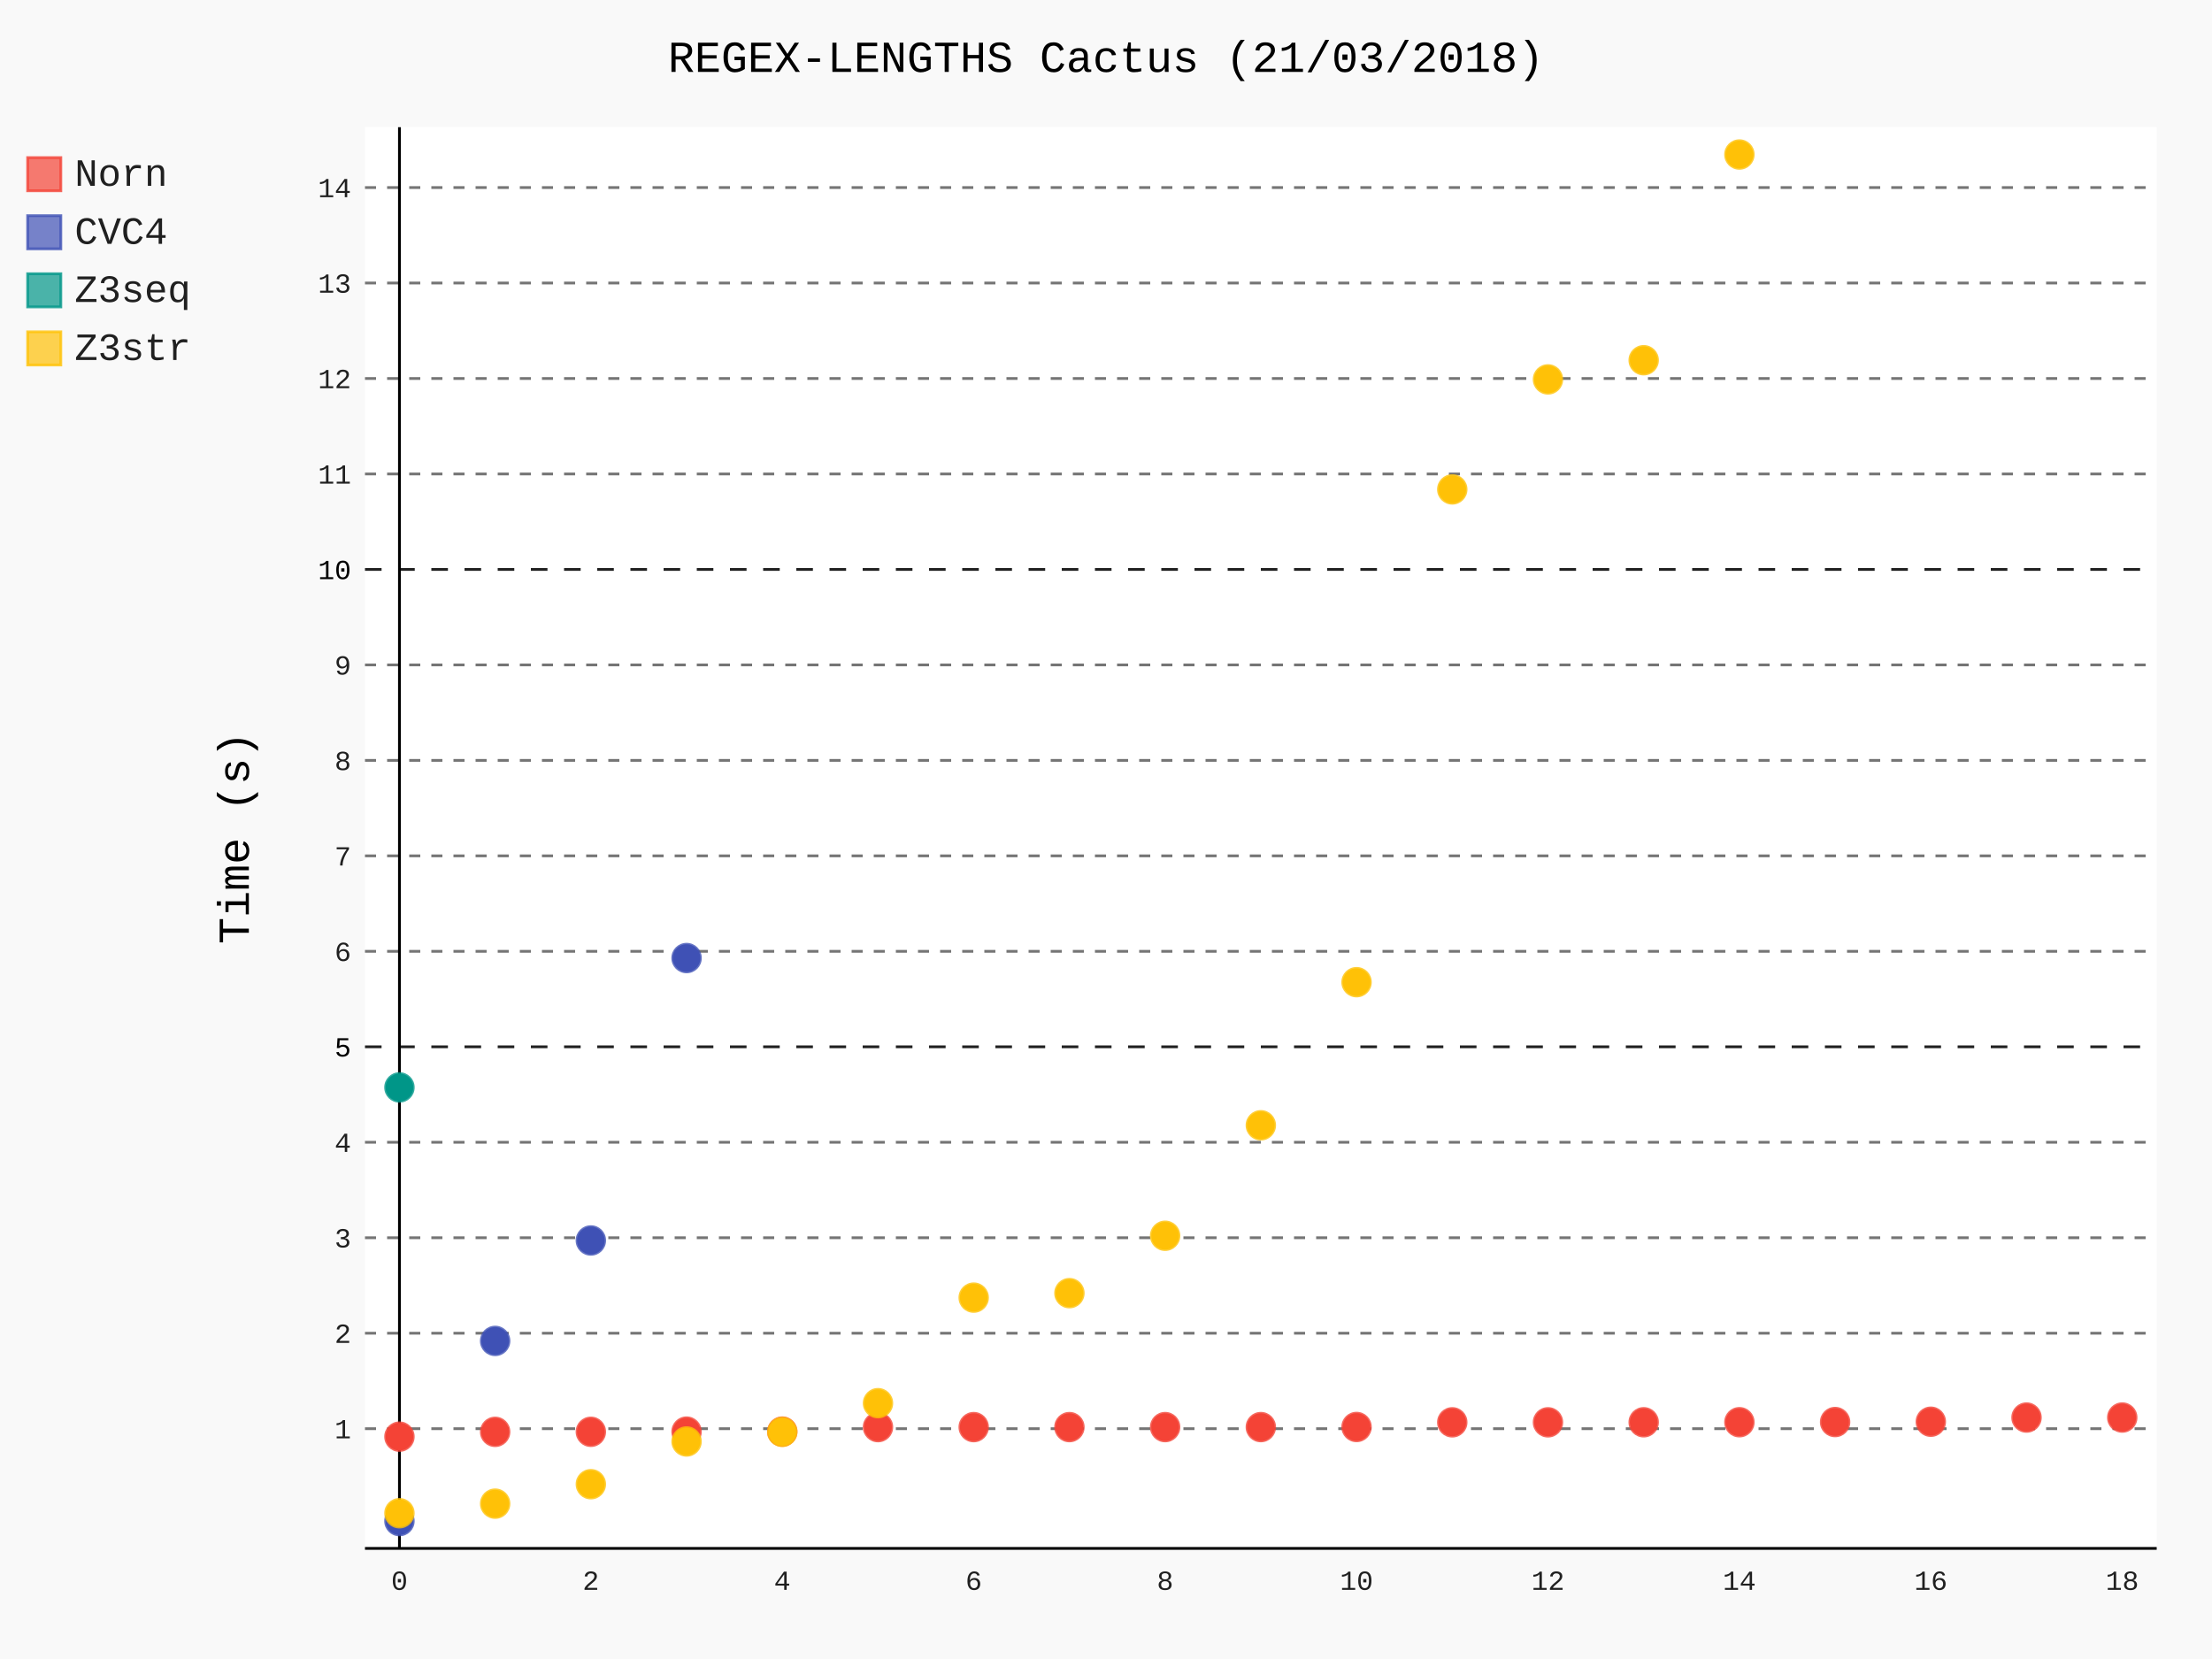
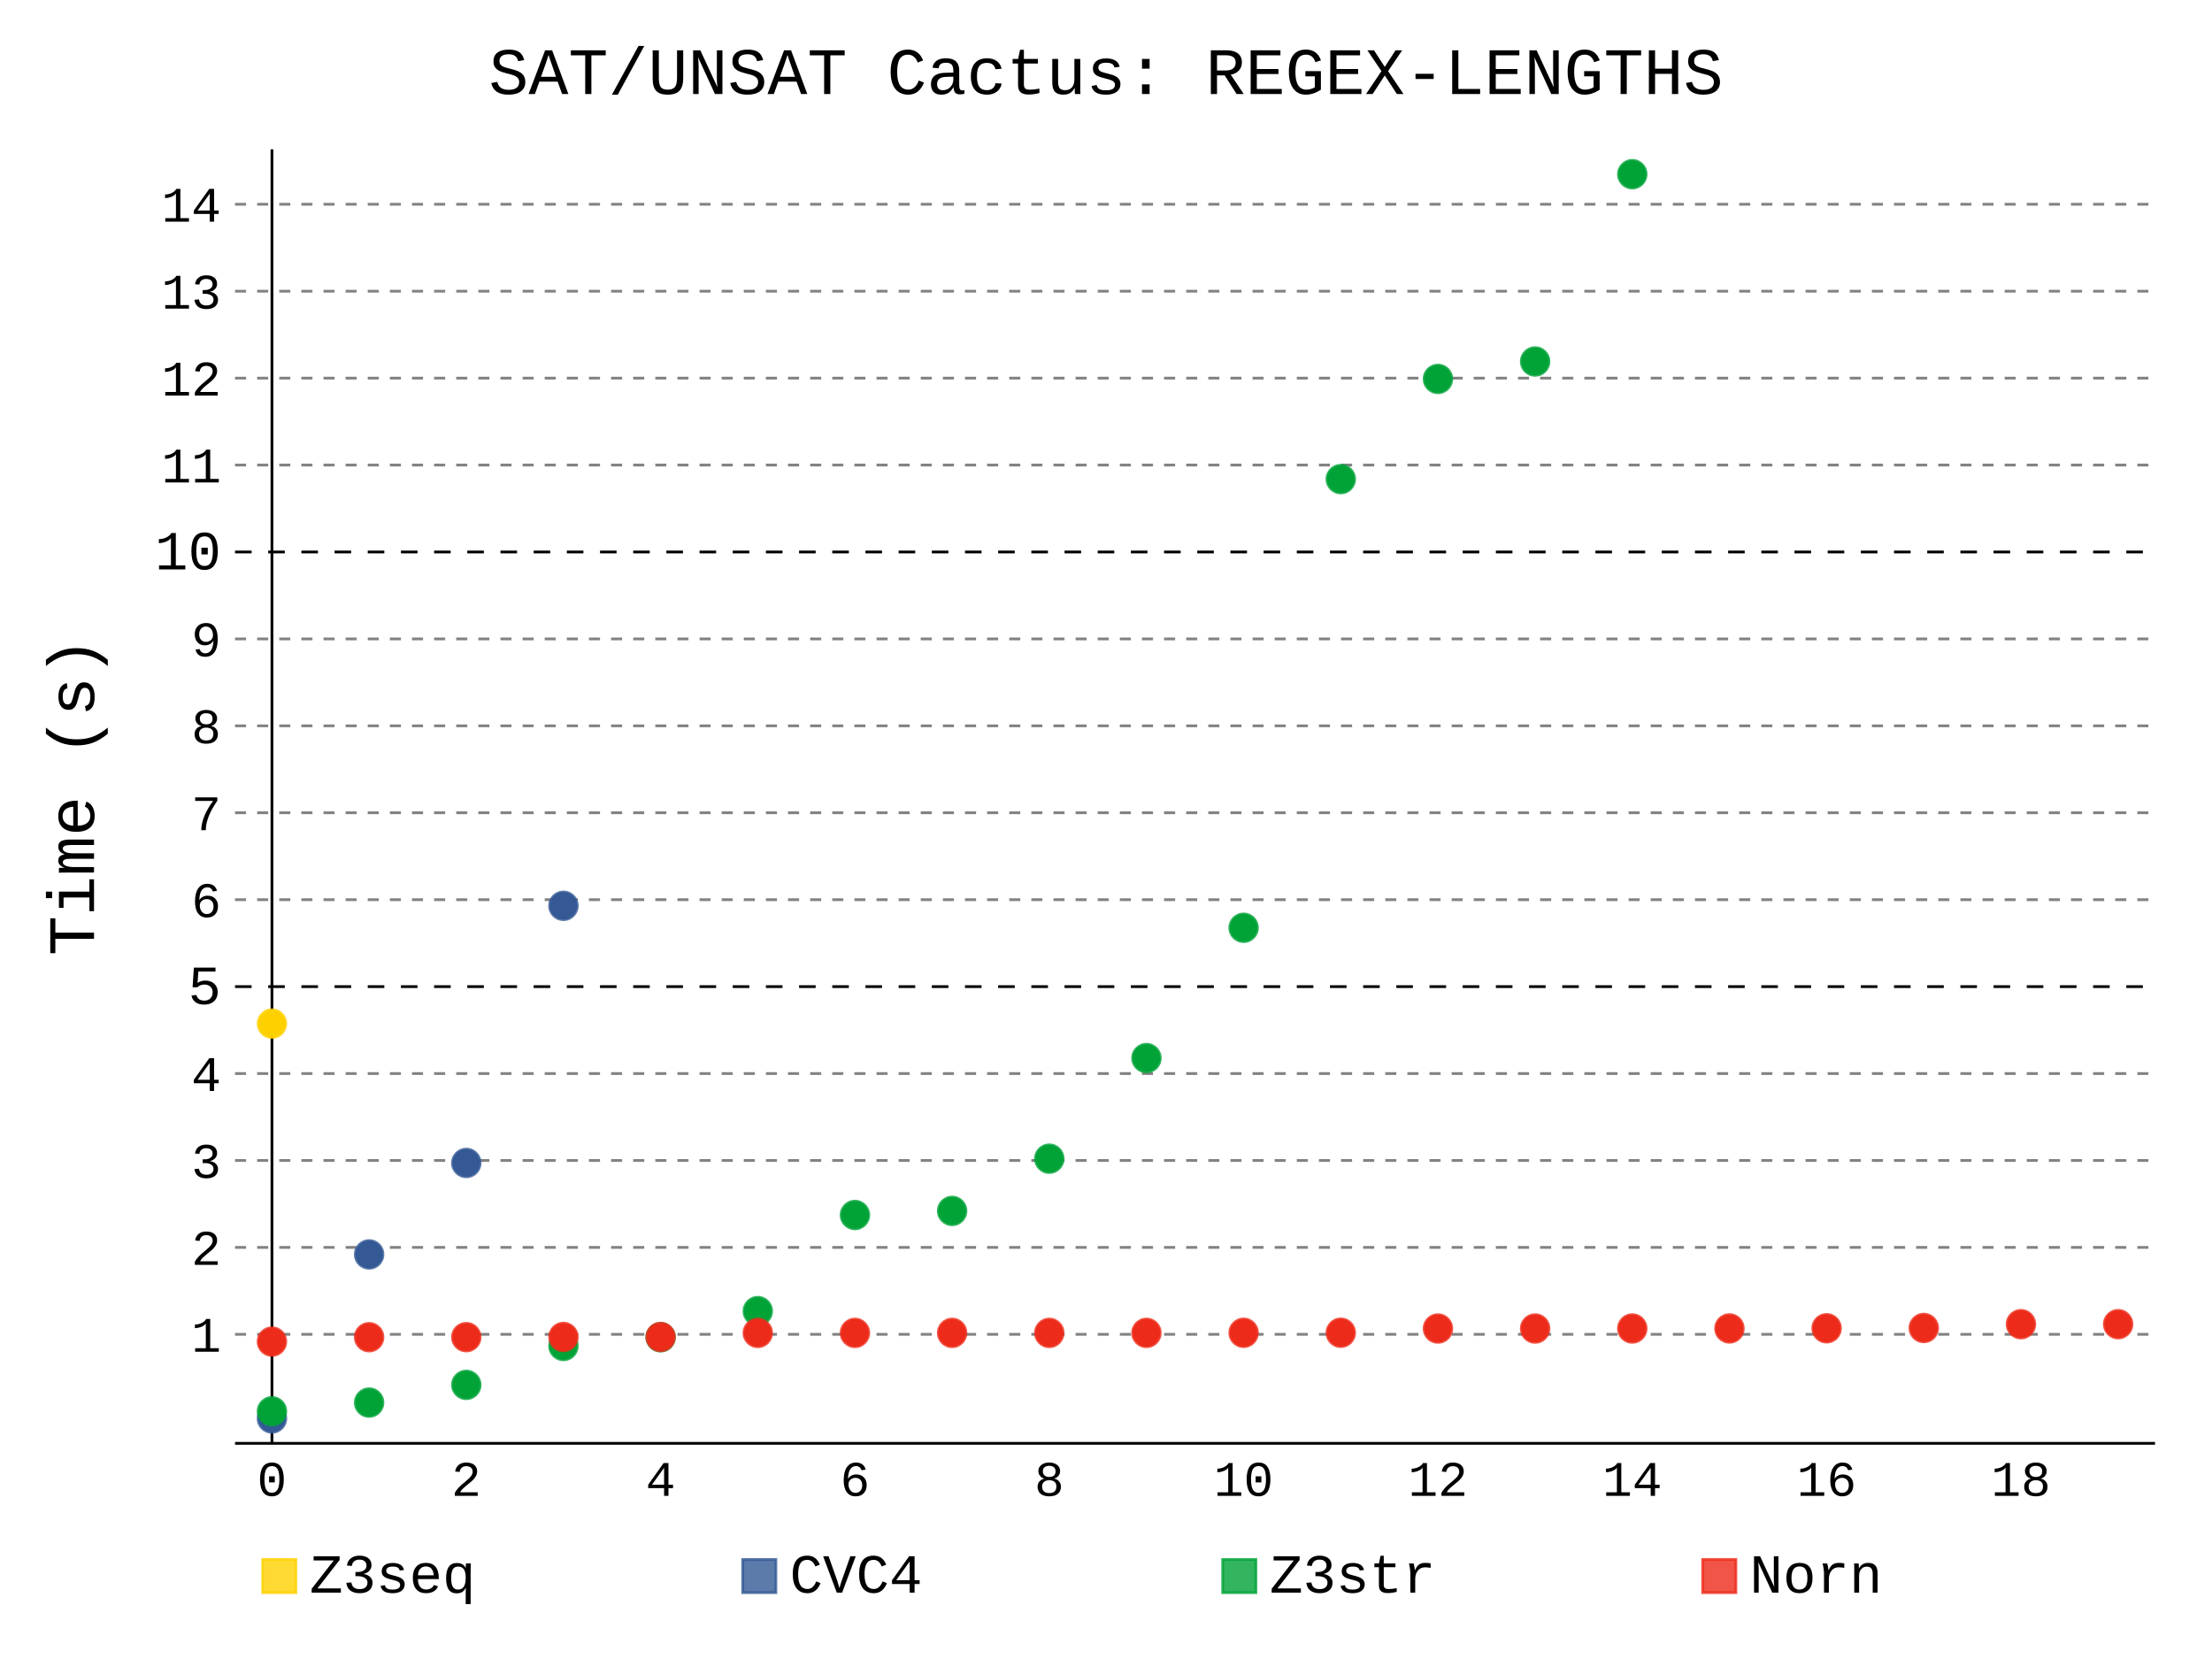
- <svg xmlns="http://www.w3.org/2000/svg" xmlns:xlink="http://www.w3.org/1999/xlink" id="chart-9b442887-2163-4bd1-b22f-bf4da78206c4" class="pygal-chart" viewBox="0 0 800 600">
+ <svg xmlns="http://www.w3.org/2000/svg" xmlns:xlink="http://www.w3.org/1999/xlink" id="chart-4e160215-96f0-4bb9-aaa4-1fe2bdf0171b" class="pygal-chart" viewBox="0 0 800 600">
  <defs>
-     <style type="text/css">#chart-9b442887-2163-4bd1-b22f-bf4da78206c4{-webkit-user-select:none;-webkit-font-smoothing:antialiased;font-family:Consolas,"Liberation Mono",Menlo,Courier,monospace}#chart-9b442887-2163-4bd1-b22f-bf4da78206c4 .title{font-family:Consolas,"Liberation Mono",Menlo,Courier,monospace;font-size:16px}#chart-9b442887-2163-4bd1-b22f-bf4da78206c4 .legends .legend text{font-family:Consolas,"Liberation Mono",Menlo,Courier,monospace;font-size:14px}#chart-9b442887-2163-4bd1-b22f-bf4da78206c4 .axis text{font-family:Consolas,"Liberation Mono",Menlo,Courier,monospace;font-size:10px}#chart-9b442887-2163-4bd1-b22f-bf4da78206c4 .axis text.major{font-family:Consolas,"Liberation Mono",Menlo,Courier,monospace;font-size:10px}#chart-9b442887-2163-4bd1-b22f-bf4da78206c4 .text-overlay text.value{font-family:Consolas,"Liberation Mono",Menlo,Courier,monospace;font-size:16px}#chart-9b442887-2163-4bd1-b22f-bf4da78206c4 .text-overlay text.label{font-family:Consolas,"Liberation Mono",Menlo,Courier,monospace;font-size:10px}#chart-9b442887-2163-4bd1-b22f-bf4da78206c4 .tooltip{font-family:Consolas,"Liberation Mono",Menlo,Courier,monospace;font-size:14px}#chart-9b442887-2163-4bd1-b22f-bf4da78206c4 text.no_data{font-family:Consolas,"Liberation Mono",Menlo,Courier,monospace;font-size:64px}
- #chart-9b442887-2163-4bd1-b22f-bf4da78206c4{background-color:rgba(249,249,249,1)}#chart-9b442887-2163-4bd1-b22f-bf4da78206c4 path,#chart-9b442887-2163-4bd1-b22f-bf4da78206c4 line,#chart-9b442887-2163-4bd1-b22f-bf4da78206c4 rect,#chart-9b442887-2163-4bd1-b22f-bf4da78206c4 circle{-webkit-transition:150ms;-moz-transition:150ms;transition:150ms}#chart-9b442887-2163-4bd1-b22f-bf4da78206c4 .graph &gt; .background{fill:rgba(249,249,249,1)}#chart-9b442887-2163-4bd1-b22f-bf4da78206c4 .plot &gt; .background{fill:rgba(255,255,255,1)}#chart-9b442887-2163-4bd1-b22f-bf4da78206c4 .graph{fill:rgba(0,0,0,.87)}#chart-9b442887-2163-4bd1-b22f-bf4da78206c4 text.no_data{fill:rgba(0,0,0,1)}#chart-9b442887-2163-4bd1-b22f-bf4da78206c4 .title{fill:rgba(0,0,0,1)}#chart-9b442887-2163-4bd1-b22f-bf4da78206c4 .legends .legend text{fill:rgba(0,0,0,.87)}#chart-9b442887-2163-4bd1-b22f-bf4da78206c4 .legends .legend:hover text{fill:rgba(0,0,0,1)}#chart-9b442887-2163-4bd1-b22f-bf4da78206c4 .axis .line{stroke:rgba(0,0,0,1)}#chart-9b442887-2163-4bd1-b22f-bf4da78206c4 .axis .guide.line{stroke:rgba(0,0,0,.54)}#chart-9b442887-2163-4bd1-b22f-bf4da78206c4 .axis .major.line{stroke:rgba(0,0,0,.87)}#chart-9b442887-2163-4bd1-b22f-bf4da78206c4 .axis text.major{fill:rgba(0,0,0,1)}#chart-9b442887-2163-4bd1-b22f-bf4da78206c4 .axis.y .guides:hover .guide.line,#chart-9b442887-2163-4bd1-b22f-bf4da78206c4 .line-graph .axis.x .guides:hover .guide.line,#chart-9b442887-2163-4bd1-b22f-bf4da78206c4 .stackedline-graph .axis.x .guides:hover .guide.line,#chart-9b442887-2163-4bd1-b22f-bf4da78206c4 .xy-graph .axis.x .guides:hover .guide.line{stroke:rgba(0,0,0,1)}#chart-9b442887-2163-4bd1-b22f-bf4da78206c4 .axis .guides:hover text{fill:rgba(0,0,0,1)}#chart-9b442887-2163-4bd1-b22f-bf4da78206c4 .reactive{fill-opacity:.7;stroke-opacity:.8}#chart-9b442887-2163-4bd1-b22f-bf4da78206c4 .ci{stroke:rgba(0,0,0,.87)}#chart-9b442887-2163-4bd1-b22f-bf4da78206c4 .reactive.active,#chart-9b442887-2163-4bd1-b22f-bf4da78206c4 .active .reactive{fill-opacity:.8;stroke-opacity:.9;stroke-width:4}#chart-9b442887-2163-4bd1-b22f-bf4da78206c4 .ci .reactive.active{stroke-width:1.5}#chart-9b442887-2163-4bd1-b22f-bf4da78206c4 .series text{fill:rgba(0,0,0,1)}#chart-9b442887-2163-4bd1-b22f-bf4da78206c4 .tooltip rect{fill:rgba(255,255,255,1);stroke:rgba(0,0,0,1);-webkit-transition:opacity 150ms;-moz-transition:opacity 150ms;transition:opacity 150ms}#chart-9b442887-2163-4bd1-b22f-bf4da78206c4 .tooltip .label{fill:rgba(0,0,0,.87)}#chart-9b442887-2163-4bd1-b22f-bf4da78206c4 .tooltip .label{fill:rgba(0,0,0,.87)}#chart-9b442887-2163-4bd1-b22f-bf4da78206c4 .tooltip .legend{font-size:.8em;fill:rgba(0,0,0,.54)}#chart-9b442887-2163-4bd1-b22f-bf4da78206c4 .tooltip .x_label{font-size:.6em;fill:rgba(0,0,0,1)}#chart-9b442887-2163-4bd1-b22f-bf4da78206c4 .tooltip .xlink{font-size:.5em;text-decoration:underline}#chart-9b442887-2163-4bd1-b22f-bf4da78206c4 .tooltip .value{font-size:1.5em}#chart-9b442887-2163-4bd1-b22f-bf4da78206c4 .bound{font-size:.5em}#chart-9b442887-2163-4bd1-b22f-bf4da78206c4 .max-value{font-size:.75em;fill:rgba(0,0,0,.54)}#chart-9b442887-2163-4bd1-b22f-bf4da78206c4 .map-element{fill:rgba(255,255,255,1);stroke:rgba(0,0,0,.54) !important}#chart-9b442887-2163-4bd1-b22f-bf4da78206c4 .map-element .reactive{fill-opacity:inherit;stroke-opacity:inherit}#chart-9b442887-2163-4bd1-b22f-bf4da78206c4 .color-0,#chart-9b442887-2163-4bd1-b22f-bf4da78206c4 .color-0 a:visited{stroke:#F44336;fill:#F44336}#chart-9b442887-2163-4bd1-b22f-bf4da78206c4 .color-1,#chart-9b442887-2163-4bd1-b22f-bf4da78206c4 .color-1 a:visited{stroke:#3F51B5;fill:#3F51B5}#chart-9b442887-2163-4bd1-b22f-bf4da78206c4 .color-2,#chart-9b442887-2163-4bd1-b22f-bf4da78206c4 .color-2 a:visited{stroke:#009688;fill:#009688}#chart-9b442887-2163-4bd1-b22f-bf4da78206c4 .color-3,#chart-9b442887-2163-4bd1-b22f-bf4da78206c4 .color-3 a:visited{stroke:#FFC107;fill:#FFC107}#chart-9b442887-2163-4bd1-b22f-bf4da78206c4 .text-overlay .color-0 text{fill:black}#chart-9b442887-2163-4bd1-b22f-bf4da78206c4 .text-overlay .color-1 text{fill:black}#chart-9b442887-2163-4bd1-b22f-bf4da78206c4 .text-overlay .color-2 text{fill:black}#chart-9b442887-2163-4bd1-b22f-bf4da78206c4 .text-overlay .color-3 text{fill:black}
- #chart-9b442887-2163-4bd1-b22f-bf4da78206c4 text.no_data{text-anchor:middle}#chart-9b442887-2163-4bd1-b22f-bf4da78206c4 .guide.line{fill:none}#chart-9b442887-2163-4bd1-b22f-bf4da78206c4 .centered{text-anchor:middle}#chart-9b442887-2163-4bd1-b22f-bf4da78206c4 .title{text-anchor:middle}#chart-9b442887-2163-4bd1-b22f-bf4da78206c4 .legends .legend text{fill-opacity:1}#chart-9b442887-2163-4bd1-b22f-bf4da78206c4 .axis.x text{text-anchor:middle}#chart-9b442887-2163-4bd1-b22f-bf4da78206c4 .axis.x:not(.web) text[transform]{text-anchor:start}#chart-9b442887-2163-4bd1-b22f-bf4da78206c4 .axis.x:not(.web) text[transform].backwards{text-anchor:end}#chart-9b442887-2163-4bd1-b22f-bf4da78206c4 .axis.y text{text-anchor:end}#chart-9b442887-2163-4bd1-b22f-bf4da78206c4 .axis.y text[transform].backwards{text-anchor:start}#chart-9b442887-2163-4bd1-b22f-bf4da78206c4 .axis.y2 text{text-anchor:start}#chart-9b442887-2163-4bd1-b22f-bf4da78206c4 .axis.y2 text[transform].backwards{text-anchor:end}#chart-9b442887-2163-4bd1-b22f-bf4da78206c4 .axis .guide.line{stroke-dasharray:4,4}#chart-9b442887-2163-4bd1-b22f-bf4da78206c4 .axis .major.guide.line{stroke-dasharray:6,6}#chart-9b442887-2163-4bd1-b22f-bf4da78206c4 .horizontal .axis.y .guide.line,#chart-9b442887-2163-4bd1-b22f-bf4da78206c4 .horizontal .axis.y2 .guide.line,#chart-9b442887-2163-4bd1-b22f-bf4da78206c4 .vertical .axis.x .guide.line{opacity:0}#chart-9b442887-2163-4bd1-b22f-bf4da78206c4 .horizontal .axis.always_show .guide.line,#chart-9b442887-2163-4bd1-b22f-bf4da78206c4 .vertical .axis.always_show .guide.line{opacity:1 !important}#chart-9b442887-2163-4bd1-b22f-bf4da78206c4 .axis.y .guides:hover .guide.line,#chart-9b442887-2163-4bd1-b22f-bf4da78206c4 .axis.y2 .guides:hover .guide.line,#chart-9b442887-2163-4bd1-b22f-bf4da78206c4 .axis.x .guides:hover .guide.line{opacity:1}#chart-9b442887-2163-4bd1-b22f-bf4da78206c4 .axis .guides:hover text{opacity:1}#chart-9b442887-2163-4bd1-b22f-bf4da78206c4 .nofill{fill:none}#chart-9b442887-2163-4bd1-b22f-bf4da78206c4 .subtle-fill{fill-opacity:.2}#chart-9b442887-2163-4bd1-b22f-bf4da78206c4 .dot{stroke-width:1px;fill-opacity:1}#chart-9b442887-2163-4bd1-b22f-bf4da78206c4 .dot.active{stroke-width:5px}#chart-9b442887-2163-4bd1-b22f-bf4da78206c4 .dot.negative{fill:transparent}#chart-9b442887-2163-4bd1-b22f-bf4da78206c4 text,#chart-9b442887-2163-4bd1-b22f-bf4da78206c4 tspan{stroke:none !important}#chart-9b442887-2163-4bd1-b22f-bf4da78206c4 .series text.active{opacity:1}#chart-9b442887-2163-4bd1-b22f-bf4da78206c4 .tooltip rect{fill-opacity:.95;stroke-width:.5}#chart-9b442887-2163-4bd1-b22f-bf4da78206c4 .tooltip text{fill-opacity:1}#chart-9b442887-2163-4bd1-b22f-bf4da78206c4 .showable{visibility:hidden}#chart-9b442887-2163-4bd1-b22f-bf4da78206c4 .showable.shown{visibility:visible}#chart-9b442887-2163-4bd1-b22f-bf4da78206c4 .gauge-background{fill:rgba(229,229,229,1);stroke:none}#chart-9b442887-2163-4bd1-b22f-bf4da78206c4 .bg-lines{stroke:rgba(249,249,249,1);stroke-width:2px}</style>
+     <style type="text/css">#chart-4e160215-96f0-4bb9-aaa4-1fe2bdf0171b{-webkit-user-select:none;-webkit-font-smoothing:antialiased;font-family:Consolas,"Liberation Mono",Menlo,Courier,monospace}#chart-4e160215-96f0-4bb9-aaa4-1fe2bdf0171b .title{font-family:Consolas,"Liberation Mono",Menlo,Courier,monospace;font-size:24px}#chart-4e160215-96f0-4bb9-aaa4-1fe2bdf0171b .legends .legend text{font-family:Consolas,"Liberation Mono",Menlo,Courier,monospace;font-size:20px}#chart-4e160215-96f0-4bb9-aaa4-1fe2bdf0171b .axis text{font-family:Consolas,"Liberation Mono",Menlo,Courier,monospace;font-size:18px}#chart-4e160215-96f0-4bb9-aaa4-1fe2bdf0171b .axis text.major{font-family:Consolas,"Liberation Mono",Menlo,Courier,monospace;font-size:20px}#chart-4e160215-96f0-4bb9-aaa4-1fe2bdf0171b .text-overlay text.value{font-family:Consolas,"Liberation Mono",Menlo,Courier,monospace;font-size:22px}#chart-4e160215-96f0-4bb9-aaa4-1fe2bdf0171b .text-overlay text.label{font-family:Consolas,"Liberation Mono",Menlo,Courier,monospace;font-size:20px}#chart-4e160215-96f0-4bb9-aaa4-1fe2bdf0171b .tooltip{font-family:Consolas,"Liberation Mono",Menlo,Courier,monospace;font-size:20px}#chart-4e160215-96f0-4bb9-aaa4-1fe2bdf0171b text.no_data{font-family:Consolas,"Liberation Mono",Menlo,Courier,monospace;font-size:64px}
+ #chart-4e160215-96f0-4bb9-aaa4-1fe2bdf0171b{background-color:#FFFFFF}#chart-4e160215-96f0-4bb9-aaa4-1fe2bdf0171b path,#chart-4e160215-96f0-4bb9-aaa4-1fe2bdf0171b line,#chart-4e160215-96f0-4bb9-aaa4-1fe2bdf0171b rect,#chart-4e160215-96f0-4bb9-aaa4-1fe2bdf0171b circle{-webkit-transition:100ms;-moz-transition:100ms;transition:100ms}#chart-4e160215-96f0-4bb9-aaa4-1fe2bdf0171b .graph &gt; .background{fill:#FFFFFF}#chart-4e160215-96f0-4bb9-aaa4-1fe2bdf0171b .plot &gt; .background{fill:#FFFFFF}#chart-4e160215-96f0-4bb9-aaa4-1fe2bdf0171b .graph{fill:#000000}#chart-4e160215-96f0-4bb9-aaa4-1fe2bdf0171b text.no_data{fill:#000000}#chart-4e160215-96f0-4bb9-aaa4-1fe2bdf0171b .title{fill:#000000}#chart-4e160215-96f0-4bb9-aaa4-1fe2bdf0171b .legends .legend text{fill:#000000}#chart-4e160215-96f0-4bb9-aaa4-1fe2bdf0171b .legends .legend:hover text{fill:#000000}#chart-4e160215-96f0-4bb9-aaa4-1fe2bdf0171b .axis .line{stroke:#000000}#chart-4e160215-96f0-4bb9-aaa4-1fe2bdf0171b .axis .guide.line{stroke:#828282}#chart-4e160215-96f0-4bb9-aaa4-1fe2bdf0171b .axis .major.line{stroke:#000000}#chart-4e160215-96f0-4bb9-aaa4-1fe2bdf0171b .axis text.major{fill:#000000}#chart-4e160215-96f0-4bb9-aaa4-1fe2bdf0171b .axis.y .guides:hover .guide.line,#chart-4e160215-96f0-4bb9-aaa4-1fe2bdf0171b .line-graph .axis.x .guides:hover .guide.line,#chart-4e160215-96f0-4bb9-aaa4-1fe2bdf0171b .stackedline-graph .axis.x .guides:hover .guide.line,#chart-4e160215-96f0-4bb9-aaa4-1fe2bdf0171b .xy-graph .axis.x .guides:hover .guide.line{stroke:#000000}#chart-4e160215-96f0-4bb9-aaa4-1fe2bdf0171b .axis .guides:hover text{fill:#000000}#chart-4e160215-96f0-4bb9-aaa4-1fe2bdf0171b .reactive{fill-opacity:.8;stroke-opacity:.8}#chart-4e160215-96f0-4bb9-aaa4-1fe2bdf0171b .ci{stroke:#000000}#chart-4e160215-96f0-4bb9-aaa4-1fe2bdf0171b .reactive.active,#chart-4e160215-96f0-4bb9-aaa4-1fe2bdf0171b .active .reactive{fill-opacity:.9;stroke-opacity:.9;stroke-width:4}#chart-4e160215-96f0-4bb9-aaa4-1fe2bdf0171b .ci .reactive.active{stroke-width:1.5}#chart-4e160215-96f0-4bb9-aaa4-1fe2bdf0171b .series text{fill:#000000}#chart-4e160215-96f0-4bb9-aaa4-1fe2bdf0171b .tooltip rect{fill:#FFFFFF;stroke:#000000;-webkit-transition:opacity 100ms;-moz-transition:opacity 100ms;transition:opacity 100ms}#chart-4e160215-96f0-4bb9-aaa4-1fe2bdf0171b .tooltip .label{fill:#000000}#chart-4e160215-96f0-4bb9-aaa4-1fe2bdf0171b .tooltip .label{fill:#000000}#chart-4e160215-96f0-4bb9-aaa4-1fe2bdf0171b .tooltip .legend{font-size:.8em;fill:#828282}#chart-4e160215-96f0-4bb9-aaa4-1fe2bdf0171b .tooltip .x_label{font-size:.6em;fill:#000000}#chart-4e160215-96f0-4bb9-aaa4-1fe2bdf0171b .tooltip .xlink{font-size:.5em;text-decoration:underline}#chart-4e160215-96f0-4bb9-aaa4-1fe2bdf0171b .tooltip .value{font-size:1.5em}#chart-4e160215-96f0-4bb9-aaa4-1fe2bdf0171b .bound{font-size:.5em}#chart-4e160215-96f0-4bb9-aaa4-1fe2bdf0171b .max-value{font-size:.75em;fill:#828282}#chart-4e160215-96f0-4bb9-aaa4-1fe2bdf0171b .map-element{fill:#FFFFFF;stroke:#828282 !important}#chart-4e160215-96f0-4bb9-aaa4-1fe2bdf0171b .map-element .reactive{fill-opacity:inherit;stroke-opacity:inherit}#chart-4e160215-96f0-4bb9-aaa4-1fe2bdf0171b .color-0,#chart-4e160215-96f0-4bb9-aaa4-1fe2bdf0171b .color-0 a:visited{stroke:#FFD000;fill:#FFD000}#chart-4e160215-96f0-4bb9-aaa4-1fe2bdf0171b .color-1,#chart-4e160215-96f0-4bb9-aaa4-1fe2bdf0171b .color-1 a:visited{stroke:#345995;fill:#345995}#chart-4e160215-96f0-4bb9-aaa4-1fe2bdf0171b .color-2,#chart-4e160215-96f0-4bb9-aaa4-1fe2bdf0171b .color-2 a:visited{stroke:#01A337;fill:#01A337}#chart-4e160215-96f0-4bb9-aaa4-1fe2bdf0171b .color-3,#chart-4e160215-96f0-4bb9-aaa4-1fe2bdf0171b .color-3 a:visited{stroke:#ED2B1A;fill:#ED2B1A}#chart-4e160215-96f0-4bb9-aaa4-1fe2bdf0171b .text-overlay .color-0 text{fill:black}#chart-4e160215-96f0-4bb9-aaa4-1fe2bdf0171b .text-overlay .color-1 text{fill:black}#chart-4e160215-96f0-4bb9-aaa4-1fe2bdf0171b .text-overlay .color-2 text{fill:black}#chart-4e160215-96f0-4bb9-aaa4-1fe2bdf0171b .text-overlay .color-3 text{fill:black}
+ #chart-4e160215-96f0-4bb9-aaa4-1fe2bdf0171b text.no_data{text-anchor:middle}#chart-4e160215-96f0-4bb9-aaa4-1fe2bdf0171b .guide.line{fill:none}#chart-4e160215-96f0-4bb9-aaa4-1fe2bdf0171b .centered{text-anchor:middle}#chart-4e160215-96f0-4bb9-aaa4-1fe2bdf0171b .title{text-anchor:middle}#chart-4e160215-96f0-4bb9-aaa4-1fe2bdf0171b .legends .legend text{fill-opacity:1}#chart-4e160215-96f0-4bb9-aaa4-1fe2bdf0171b .axis.x text{text-anchor:middle}#chart-4e160215-96f0-4bb9-aaa4-1fe2bdf0171b .axis.x:not(.web) text[transform]{text-anchor:start}#chart-4e160215-96f0-4bb9-aaa4-1fe2bdf0171b .axis.x:not(.web) text[transform].backwards{text-anchor:end}#chart-4e160215-96f0-4bb9-aaa4-1fe2bdf0171b .axis.y text{text-anchor:end}#chart-4e160215-96f0-4bb9-aaa4-1fe2bdf0171b .axis.y text[transform].backwards{text-anchor:start}#chart-4e160215-96f0-4bb9-aaa4-1fe2bdf0171b .axis.y2 text{text-anchor:start}#chart-4e160215-96f0-4bb9-aaa4-1fe2bdf0171b .axis.y2 text[transform].backwards{text-anchor:end}#chart-4e160215-96f0-4bb9-aaa4-1fe2bdf0171b .axis .guide.line{stroke-dasharray:4,4}#chart-4e160215-96f0-4bb9-aaa4-1fe2bdf0171b .axis .major.guide.line{stroke-dasharray:6,6}#chart-4e160215-96f0-4bb9-aaa4-1fe2bdf0171b .horizontal .axis.y .guide.line,#chart-4e160215-96f0-4bb9-aaa4-1fe2bdf0171b .horizontal .axis.y2 .guide.line,#chart-4e160215-96f0-4bb9-aaa4-1fe2bdf0171b .vertical .axis.x .guide.line{opacity:0}#chart-4e160215-96f0-4bb9-aaa4-1fe2bdf0171b .horizontal .axis.always_show .guide.line,#chart-4e160215-96f0-4bb9-aaa4-1fe2bdf0171b .vertical .axis.always_show .guide.line{opacity:1 !important}#chart-4e160215-96f0-4bb9-aaa4-1fe2bdf0171b .axis.y .guides:hover .guide.line,#chart-4e160215-96f0-4bb9-aaa4-1fe2bdf0171b .axis.y2 .guides:hover .guide.line,#chart-4e160215-96f0-4bb9-aaa4-1fe2bdf0171b .axis.x .guides:hover .guide.line{opacity:1}#chart-4e160215-96f0-4bb9-aaa4-1fe2bdf0171b .axis .guides:hover text{opacity:1}#chart-4e160215-96f0-4bb9-aaa4-1fe2bdf0171b .nofill{fill:none}#chart-4e160215-96f0-4bb9-aaa4-1fe2bdf0171b .subtle-fill{fill-opacity:.2}#chart-4e160215-96f0-4bb9-aaa4-1fe2bdf0171b .dot{stroke-width:1px;fill-opacity:1}#chart-4e160215-96f0-4bb9-aaa4-1fe2bdf0171b .dot.active{stroke-width:5px}#chart-4e160215-96f0-4bb9-aaa4-1fe2bdf0171b .dot.negative{fill:transparent}#chart-4e160215-96f0-4bb9-aaa4-1fe2bdf0171b text,#chart-4e160215-96f0-4bb9-aaa4-1fe2bdf0171b tspan{stroke:none !important}#chart-4e160215-96f0-4bb9-aaa4-1fe2bdf0171b .series text.active{opacity:1}#chart-4e160215-96f0-4bb9-aaa4-1fe2bdf0171b .tooltip rect{fill-opacity:.95;stroke-width:.5}#chart-4e160215-96f0-4bb9-aaa4-1fe2bdf0171b .tooltip text{fill-opacity:1}#chart-4e160215-96f0-4bb9-aaa4-1fe2bdf0171b .showable{visibility:hidden}#chart-4e160215-96f0-4bb9-aaa4-1fe2bdf0171b .showable.shown{visibility:visible}#chart-4e160215-96f0-4bb9-aaa4-1fe2bdf0171b .gauge-background{fill:rgba(229,229,229,1);stroke:none}#chart-4e160215-96f0-4bb9-aaa4-1fe2bdf0171b .bg-lines{stroke:#FFFFFF;stroke-width:2px}</style>
  </defs>
  <g class="graph xy-graph vertical">
    <rect class="background" height="600" width="800" x="0" y="0" />
-     <g class="plot" transform="translate(132, 46)">
-       <rect class="background" height="514" width="648.0" x="0" y="0" />
+     <g class="plot" transform="translate(85, 54)">
+       <rect class="background" height="468.0" width="694.4" x="0" y="0" />
      <g class="axis y always_show">
-         <path class="line" d="M0 514 h648" />
-         <g class="guides">
-           <path class="guide line" d="M0 470.705 h648" />
-           <text class="" x="-5" y="474.205">1</text>
-         </g>
-         <g class="guides">
-           <path class="guide line" d="M0 436.176 h648" />
-           <text class="" x="-5" y="439.676">2</text>
-         </g>
-         <g class="guides">
-           <path class="guide line" d="M0 401.647 h648" />
-           <text class="" x="-5" y="405.147">3</text>
-         </g>
-         <g class="guides">
-           <path class="guide line" d="M0 367.118 h648" />
-           <text class="" x="-5" y="370.618">4</text>
-         </g>
-         <g class="guides">
-           <path class="major guide line" d="M0 332.589 h648" />
-           <text class="major" x="-5" y="336.089">5</text>
-         </g>
-         <g class="guides">
-           <path class="guide line" d="M0 298.06 h648" />
-           <text class="" x="-5" y="301.56">6</text>
-         </g>
-         <g class="guides">
-           <path class="guide line" d="M0 263.532 h648" />
-           <text class="" x="-5" y="267.032">7</text>
-         </g>
-         <g class="guides">
-           <path class="guide line" d="M0 229.003 h648" />
-           <text class="" x="-5" y="232.503">8</text>
-         </g>
-         <g class="guides">
-           <path class="guide line" d="M0 194.474 h648" />
-           <text class="" x="-5" y="197.974">9</text>
-         </g>
-         <g class="guides">
-           <path class="major guide line" d="M0 159.945 h648" />
-           <text class="major" x="-5" y="163.445">10</text>
-         </g>
-         <g class="guides">
-           <path class="guide line" d="M0 125.416 h648" />
-           <text class="" x="-5" y="128.916">11</text>
-         </g>
-         <g class="guides">
-           <path class="guide line" d="M0 90.887 h648" />
-           <text class="" x="-5" y="94.387">12</text>
-         </g>
-         <g class="guides">
-           <path class="guide line" d="M0 56.358 h648" />
-           <text class="" x="-5" y="59.858">13</text>
-         </g>
-         <g class="guides">
-           <path class="guide line" d="M0 21.83 h648" />
-           <text class="" x="-5" y="25.33">14</text>
+         <path class="line" d="M0 468 h694.4" />
+         <g class="guides">
+           <path class="guide line" d="M0 428.58 h694.4" />
+           <text class="" x="-5" y="434.88">1</text>
+         </g>
+         <g class="guides">
+           <path class="guide line" d="M0 397.141 h694.4" />
+           <text class="" x="-5" y="403.441">2</text>
+         </g>
+         <g class="guides">
+           <path class="guide line" d="M0 365.702 h694.4" />
+           <text class="" x="-5" y="372.002">3</text>
+         </g>
+         <g class="guides">
+           <path class="guide line" d="M0 334.263 h694.4" />
+           <text class="" x="-5" y="340.563">4</text>
+         </g>
+         <g class="guides">
+           <path class="major guide line" d="M0 302.825 h694.4" />
+           <text class="major" x="-5" y="309.125">5</text>
+         </g>
+         <g class="guides">
+           <path class="guide line" d="M0 271.386 h694.4" />
+           <text class="" x="-5" y="277.686">6</text>
+         </g>
+         <g class="guides">
+           <path class="guide line" d="M0 239.947 h694.4" />
+           <text class="" x="-5" y="246.247">7</text>
+         </g>
+         <g class="guides">
+           <path class="guide line" d="M0 208.508 h694.4" />
+           <text class="" x="-5" y="214.808">8</text>
+         </g>
+         <g class="guides">
+           <path class="guide line" d="M0 177.07 h694.4" />
+           <text class="" x="-5" y="183.37">9</text>
+         </g>
+         <g class="guides">
+           <path class="major guide line" d="M0 145.631 h694.4" />
+           <text class="major" x="-5" y="151.931">10</text>
+         </g>
+         <g class="guides">
+           <path class="guide line" d="M0 114.192 h694.4" />
+           <text class="" x="-5" y="120.492">11</text>
+         </g>
+         <g class="guides">
+           <path class="guide line" d="M0 82.753 h694.4" />
+           <text class="" x="-5" y="89.053">12</text>
+         </g>
+         <g class="guides">
+           <path class="guide line" d="M0 51.315 h694.4" />
+           <text class="" x="-5" y="57.615">13</text>
+         </g>
+         <g class="guides">
+           <path class="guide line" d="M0 19.876 h694.4" />
+           <text class="" x="-5" y="26.176">14</text>
        </g>
      </g>
      <g class="axis x">
        <g class="guides">
-           <path class="axis line" d="M12.462 0 v514" />
-           <text class="" x="12.462" y="529.0">0</text>
-         </g>
-         <g class="guides">
-           <path class="guide line" d="M81.692 0 v514" />
-           <text class="" x="81.692" y="529.0">2</text>
-         </g>
-         <g class="guides">
-           <path class="guide line" d="M150.923 0 v514" />
-           <text class="" x="150.923" y="529.0">4</text>
-         </g>
-         <g class="guides">
-           <path class="guide line" d="M220.154 0 v514" />
-           <text class="" x="220.154" y="529.0">6</text>
-         </g>
-         <g class="guides">
-           <path class="guide line" d="M289.385 0 v514" />
-           <text class="" x="289.385" y="529.0">8</text>
-         </g>
-         <g class="guides">
-           <path class="guide line" d="M358.615 0 v514" />
-           <text class="" x="358.615" y="529.0">10</text>
-         </g>
-         <g class="guides">
-           <path class="guide line" d="M427.846 0 v514" />
-           <text class="" x="427.846" y="529.0">12</text>
-         </g>
-         <g class="guides">
-           <path class="guide line" d="M497.077 0 v514" />
-           <text class="" x="497.077" y="529.0">14</text>
-         </g>
-         <g class="guides">
-           <path class="guide line" d="M566.308 0 v514" />
-           <text class="" x="566.308" y="529.0">16</text>
-         </g>
-         <g class="guides">
-           <path class="guide line" d="M635.538 0 v514" />
-           <text class="" x="635.538" y="529.0">18</text>
+           <path class="axis line" d="M13.354 0 v468" />
+           <text class="" x="13.354" y="487.0">0</text>
+         </g>
+         <g class="guides">
+           <path class="guide line" d="M83.637 0 v468" />
+           <text class="" x="83.637" y="487.0">2</text>
+         </g>
+         <g class="guides">
+           <path class="guide line" d="M153.921 0 v468" />
+           <text class="" x="153.921" y="487.0">4</text>
+         </g>
+         <g class="guides">
+           <path class="guide line" d="M224.204 0 v468" />
+           <text class="" x="224.204" y="487.0">6</text>
+         </g>
+         <g class="guides">
+           <path class="guide line" d="M294.487 0 v468" />
+           <text class="" x="294.487" y="487.0">8</text>
+         </g>
+         <g class="guides">
+           <path class="guide line" d="M364.771 0 v468" />
+           <text class="" x="364.771" y="487.0">10</text>
+         </g>
+         <g class="guides">
+           <path class="guide line" d="M435.054 0 v468" />
+           <text class="" x="435.054" y="487.0">12</text>
+         </g>
+         <g class="guides">
+           <path class="guide line" d="M505.338 0 v468" />
+           <text class="" x="505.338" y="487.0">14</text>
+         </g>
+         <g class="guides">
+           <path class="guide line" d="M575.621 0 v468" />
+           <text class="" x="575.621" y="487.0">16</text>
+         </g>
+         <g class="guides">
+           <path class="guide line" d="M645.904 0 v468" />
+           <text class="" x="645.904" y="487.0">18</text>
        </g>
      </g>
      <g class="series serie-0 color-0" />
      <g class="series serie-1 color-1" />
      <g class="series serie-2 color-2" />
      <g class="series serie-3 color-3" />
    </g>
    <g class="titles">
-       <text class="title plot_title" x="400.0" y="26">REGEX-LENGTHS Cactus (21/03/2018)</text>
-       <text class="title" x="64.0" y="329.0" transform="rotate(-90 64 303)">Time (s)</text>
-     </g>
-     <g class="plot overlay" transform="translate(132, 46)">
+       <text class="title plot_title" x="400.0" y="34">SAT/UNSAT Cactus: REGEX-LENGTHS</text>
+       <text class="title" x="0" y="322.0" transform="rotate(-90 0 288)">Time (s)</text>
+     </g>
+     <g class="plot overlay" transform="translate(85, 54)">
      <g class="series serie-0 color-0">
        <g class="dots">
+           <a target="_blank" xlink:href="../problems/regex-lengths/regex-lengths-00001.smt25">
+             <circle class="dot reactive tooltip-trigger" cx="13.354" cy="316.2" r="5" />
+           </a>
+         </g>
+       </g>
+       <g class="series serie-1 color-1">
+         <g class="dots">
+           <a target="_blank" xlink:href="../problems/regex-lengths/regex-lengths-00001.smt25">
+             <circle class="dot reactive tooltip-trigger" cx="13.354" cy="459.0" r="5" />
+           </a>
+         </g>
+         <g class="dots">
          <a target="_blank" xlink:href="../problems/regex-lengths/regex-lengths-00051.smt25">
-             <circle class="dot reactive tooltip-trigger" cx="12.462" cy="473.587" r="5" />
+             <circle class="dot reactive tooltip-trigger" cx="48.496" cy="399.678" r="5" />
+           </a>
+         </g>
+         <g class="dots">
+           <a target="_blank" xlink:href="../problems/regex-lengths/regex-lengths-00026.smt25">
+             <circle class="dot reactive tooltip-trigger" cx="83.637" cy="366.602" r="5" />
+           </a>
+         </g>
+         <g class="dots">
+           <a target="_blank" xlink:href="../problems/regex-lengths/regex-lengths-00101.smt25">
+             <circle class="dot reactive tooltip-trigger" cx="118.779" cy="273.6" r="5" />
+           </a>
+         </g>
+       </g>
+       <g class="series serie-2 color-2">
+         <g class="dots">
+           <a target="_blank" xlink:href="../problems/regex-lengths/regex-lengths-00001.smt25">
+             <circle class="dot reactive tooltip-trigger" cx="13.354" cy="456.417" r="5" />
+           </a>
+         </g>
+         <g class="dots">
+           <a target="_blank" xlink:href="../problems/regex-lengths/regex-lengths-00026.smt25">
+             <circle class="dot reactive tooltip-trigger" cx="48.496" cy="453.268" r="5" />
+           </a>
+         </g>
+         <g class="dots">
+           <a target="_blank" xlink:href="../problems/regex-lengths/regex-lengths-00051.smt25">
+             <circle class="dot reactive tooltip-trigger" cx="83.637" cy="446.86" r="5" />
          </a>
        </g>
        <g class="dots">
          <a target="_blank" xlink:href="../problems/regex-lengths/regex-lengths-00076.smt25">
-             <circle class="dot reactive tooltip-trigger" cx="47.077" cy="471.848" r="5" />
+             <circle class="dot reactive tooltip-trigger" cx="118.779" cy="432.789" r="5" />
+           </a>
+         </g>
+         <g class="dots">
+           <a target="_blank" xlink:href="../problems/regex-lengths/regex-lengths-00101.smt25">
+             <circle class="dot reactive tooltip-trigger" cx="153.921" cy="429.637" r="5" />
+           </a>
+         </g>
+         <g class="dots">
+           <a target="_blank" xlink:href="../problems/regex-lengths/regex-lengths-00126.smt25">
+             <circle class="dot reactive tooltip-trigger" cx="189.062" cy="420.181" r="5" />
+           </a>
+         </g>
+         <g class="dots">
+           <a target="_blank" xlink:href="../problems/regex-lengths/regex-lengths-00151.smt25">
+             <circle class="dot reactive tooltip-trigger" cx="224.204" cy="385.423" r="5" />
+           </a>
+         </g>
+         <g class="dots">
+           <a target="_blank" xlink:href="../problems/regex-lengths/regex-lengths-00176.smt25">
+             <circle class="dot reactive tooltip-trigger" cx="259.346" cy="383.946" r="5" />
+           </a>
+         </g>
+         <g class="dots">
+           <a target="_blank" xlink:href="../problems/regex-lengths/regex-lengths-00201.smt25">
+             <circle class="dot reactive tooltip-trigger" cx="294.487" cy="365.052" r="5" />
+           </a>
+         </g>
+         <g class="dots">
+           <a target="_blank" xlink:href="../problems/regex-lengths/regex-lengths-00251.smt25">
+             <circle class="dot reactive tooltip-trigger" cx="329.629" cy="328.669" r="5" />
+           </a>
+         </g>
+         <g class="dots">
+           <a target="_blank" xlink:href="../problems/regex-lengths/regex-lengths-00301.smt25">
+             <circle class="dot reactive tooltip-trigger" cx="364.771" cy="281.546" r="5" />
+           </a>
+         </g>
+         <g class="dots">
+           <a target="_blank" xlink:href="../problems/regex-lengths/regex-lengths-00326.smt25">
+             <circle class="dot reactive tooltip-trigger" cx="399.913" cy="119.279" r="5" />
+           </a>
+         </g>
+         <g class="dots">
+           <a target="_blank" xlink:href="../problems/regex-lengths/regex-lengths-00401.smt25">
+             <circle class="dot reactive tooltip-trigger" cx="435.054" cy="83.051" r="5" />
+           </a>
+         </g>
+         <g class="dots">
+           <a target="_blank" xlink:href="../problems/regex-lengths/regex-lengths-00376.smt25">
+             <circle class="dot reactive tooltip-trigger" cx="470.196" cy="76.739" r="5" />
+           </a>
+         </g>
+         <g class="dots">
+           <a target="_blank" xlink:href="../problems/regex-lengths/regex-lengths-00451.smt25">
+             <circle class="dot reactive tooltip-trigger" cx="505.338" cy="9" r="5" />
+           </a>
+         </g>
+       </g>
+       <g class="series serie-3 color-3">
+         <g class="dots">
+           <a target="_blank" xlink:href="../problems/regex-lengths/regex-lengths-00051.smt25">
+             <circle class="dot reactive tooltip-trigger" cx="13.354" cy="431.204" r="5" />
+           </a>
+         </g>
+         <g class="dots">
+           <a target="_blank" xlink:href="../problems/regex-lengths/regex-lengths-00076.smt25">
+             <circle class="dot reactive tooltip-trigger" cx="48.496" cy="429.62" r="5" />
          </a>
        </g>
        <g class="dots">
          <a target="_blank" xlink:href="../problems/regex-lengths/regex-lengths-00026.smt25">
-             <circle class="dot reactive tooltip-trigger" cx="81.692" cy="471.83" r="5" />
+             <circle class="dot reactive tooltip-trigger" cx="83.637" cy="429.604" r="5" />
          </a>
        </g>
        <g class="dots">
          <a target="_blank" xlink:href="../problems/regex-lengths/regex-lengths-00001.smt25">
-             <circle class="dot reactive tooltip-trigger" cx="116.308" cy="471.76" r="5" />
+             <circle class="dot reactive tooltip-trigger" cx="118.779" cy="429.54" r="5" />
          </a>
        </g>
        <g class="dots">
          <a target="_blank" xlink:href="../problems/regex-lengths/regex-lengths-00276.smt25">
-             <circle class="dot reactive tooltip-trigger" cx="150.923" cy="471.755" r="5" />
+             <circle class="dot reactive tooltip-trigger" cx="153.921" cy="429.536" r="5" />
          </a>
        </g>
        <g class="dots">
          <a target="_blank" xlink:href="../problems/regex-lengths/regex-lengths-00101.smt25">
-             <circle class="dot reactive tooltip-trigger" cx="185.538" cy="470.138" r="5" />
+             <circle class="dot reactive tooltip-trigger" cx="189.062" cy="428.063" r="5" />
          </a>
        </g>
        <g class="dots">
          <a target="_blank" xlink:href="../problems/regex-lengths/regex-lengths-00176.smt25">
-             <circle class="dot reactive tooltip-trigger" cx="220.154" cy="470.137" r="5" />
+             <circle class="dot reactive tooltip-trigger" cx="224.204" cy="428.062" r="5" />
          </a>
        </g>
        <g class="dots">
          <a target="_blank" xlink:href="../problems/regex-lengths/regex-lengths-00226.smt25">
-             <circle class="dot reactive tooltip-trigger" cx="254.769" cy="470.134" r="5" />
+             <circle class="dot reactive tooltip-trigger" cx="259.346" cy="428.06" r="5" />
          </a>
        </g>
        <g class="dots">
          <a target="_blank" xlink:href="../problems/regex-lengths/regex-lengths-00326.smt25">
-             <circle class="dot reactive tooltip-trigger" cx="289.385" cy="470.133" r="5" />
+             <circle class="dot reactive tooltip-trigger" cx="294.487" cy="428.059" r="5" />
          </a>
        </g>
        <g class="dots">
          <a target="_blank" xlink:href="../problems/regex-lengths/regex-lengths-00201.smt25">
-             <circle class="dot reactive tooltip-trigger" cx="324.0" cy="470.129" r="5" />
+             <circle class="dot reactive tooltip-trigger" cx="329.629" cy="428.055" r="5" />
          </a>
        </g>
        <g class="dots">
          <a target="_blank" xlink:href="../problems/regex-lengths/regex-lengths-00151.smt25">
-             <circle class="dot reactive tooltip-trigger" cx="358.615" cy="470.092" r="5" />
+             <circle class="dot reactive tooltip-trigger" cx="364.771" cy="428.021" r="5" />
+           </a>
+         </g>
+         <g class="dots">
+           <a target="_blank" xlink:href="../problems/regex-lengths/regex-lengths-00301.smt25">
+             <circle class="dot reactive tooltip-trigger" cx="399.913" cy="428.008" r="5" />
          </a>
        </g>
        <g class="dots">
          <a target="_blank" xlink:href="../problems/regex-lengths/regex-lengths-00476.smt25">
-             <circle class="dot reactive tooltip-trigger" cx="393.231" cy="468.402" r="5" />
+             <circle class="dot reactive tooltip-trigger" cx="435.054" cy="426.482" r="5" />
          </a>
        </g>
        <g class="dots">
          <a target="_blank" xlink:href="../problems/regex-lengths/regex-lengths-00351.smt25">
-             <circle class="dot reactive tooltip-trigger" cx="427.846" cy="468.402" r="5" />
+             <circle class="dot reactive tooltip-trigger" cx="470.196" cy="426.482" r="5" />
          </a>
        </g>
        <g class="dots">
          <a target="_blank" xlink:href="../problems/regex-lengths/regex-lengths-00376.smt25">
-             <circle class="dot reactive tooltip-trigger" cx="462.462" cy="468.381" r="5" />
+             <circle class="dot reactive tooltip-trigger" cx="505.338" cy="426.464" r="5" />
          </a>
        </g>
        <g class="dots">
          <a target="_blank" xlink:href="../problems/regex-lengths/regex-lengths-00401.smt25">
-             <circle class="dot reactive tooltip-trigger" cx="497.077" cy="468.364" r="5" />
+             <circle class="dot reactive tooltip-trigger" cx="540.479" cy="426.448" r="5" />
          </a>
        </g>
        <g class="dots">
          <a target="_blank" xlink:href="../problems/regex-lengths/regex-lengths-00126.smt25">
-             <circle class="dot reactive tooltip-trigger" cx="531.692" cy="468.297" r="5" />
+             <circle class="dot reactive tooltip-trigger" cx="575.621" cy="426.387" r="5" />
          </a>
        </g>
        <g class="dots">
          <a target="_blank" xlink:href="../problems/regex-lengths/regex-lengths-00251.smt25">
-             <circle class="dot reactive tooltip-trigger" cx="566.308" cy="468.187" r="5" />
+             <circle class="dot reactive tooltip-trigger" cx="610.763" cy="426.287" r="5" />
          </a>
        </g>
        <g class="dots">
          <a target="_blank" xlink:href="../problems/regex-lengths/regex-lengths-00426.smt25">
-             <circle class="dot reactive tooltip-trigger" cx="600.923" cy="466.677" r="5" />
+             <circle class="dot reactive tooltip-trigger" cx="645.904" cy="424.912" r="5" />
          </a>
        </g>
        <g class="dots">
          <a target="_blank" xlink:href="../problems/regex-lengths/regex-lengths-00451.smt25">
-             <circle class="dot reactive tooltip-trigger" cx="635.538" cy="466.675" r="5" />
-           </a>
-         </g>
-       </g>
-       <g class="series serie-1 color-1">
-         <g class="dots">
-           <a target="_blank" xlink:href="../problems/regex-lengths/regex-lengths-00001.smt25">
-             <circle class="dot reactive tooltip-trigger" cx="12.462" cy="504.115" r="5" />
-           </a>
-         </g>
-         <g class="dots">
-           <a target="_blank" xlink:href="../problems/regex-lengths/regex-lengths-00051.smt25">
-             <circle class="dot reactive tooltip-trigger" cx="47.077" cy="438.962" r="5" />
-           </a>
-         </g>
-         <g class="dots">
-           <a target="_blank" xlink:href="../problems/regex-lengths/regex-lengths-00026.smt25">
-             <circle class="dot reactive tooltip-trigger" cx="81.692" cy="402.636" r="5" />
-           </a>
-         </g>
-         <g class="dots">
-           <a target="_blank" xlink:href="../problems/regex-lengths/regex-lengths-00101.smt25">
-             <circle class="dot reactive tooltip-trigger" cx="116.308" cy="300.493" r="5" />
-           </a>
-         </g>
-       </g>
-       <g class="series serie-2 color-2">
-         <g class="dots">
-           <a target="_blank" xlink:href="../problems/regex-lengths/regex-lengths-00001.smt25">
-             <circle class="dot reactive tooltip-trigger" cx="12.462" cy="347.28" r="5" />
-           </a>
-         </g>
-       </g>
-       <g class="series serie-3 color-3">
-         <g class="dots">
-           <a target="_blank" xlink:href="../problems/regex-lengths/regex-lengths-00001.smt25">
-             <circle class="dot reactive tooltip-trigger" cx="12.462" cy="501.279" r="5" />
-           </a>
-         </g>
-         <g class="dots">
-           <a target="_blank" xlink:href="../problems/regex-lengths/regex-lengths-00026.smt25">
-             <circle class="dot reactive tooltip-trigger" cx="47.077" cy="497.82" r="5" />
-           </a>
-         </g>
-         <g class="dots">
-           <a target="_blank" xlink:href="../problems/regex-lengths/regex-lengths-00051.smt25">
-             <circle class="dot reactive tooltip-trigger" cx="81.692" cy="490.783" r="5" />
-           </a>
-         </g>
-         <g class="dots">
-           <a target="_blank" xlink:href="../problems/regex-lengths/regex-lengths-00076.smt25">
-             <circle class="dot reactive tooltip-trigger" cx="116.308" cy="475.328" r="5" />
-           </a>
-         </g>
-         <g class="dots">
-           <a target="_blank" xlink:href="../problems/regex-lengths/regex-lengths-00101.smt25">
-             <circle class="dot reactive tooltip-trigger" cx="150.923" cy="471.866" r="5" />
-           </a>
-         </g>
-         <g class="dots">
-           <a target="_blank" xlink:href="../problems/regex-lengths/regex-lengths-00126.smt25">
-             <circle class="dot reactive tooltip-trigger" cx="185.538" cy="461.48" r="5" />
-           </a>
-         </g>
-         <g class="dots">
-           <a target="_blank" xlink:href="../problems/regex-lengths/regex-lengths-00151.smt25">
-             <circle class="dot reactive tooltip-trigger" cx="220.154" cy="423.306" r="5" />
-           </a>
-         </g>
-         <g class="dots">
-           <a target="_blank" xlink:href="../problems/regex-lengths/regex-lengths-00176.smt25">
-             <circle class="dot reactive tooltip-trigger" cx="254.769" cy="421.684" r="5" />
-           </a>
-         </g>
-         <g class="dots">
-           <a target="_blank" xlink:href="../problems/regex-lengths/regex-lengths-00201.smt25">
-             <circle class="dot reactive tooltip-trigger" cx="289.385" cy="400.933" r="5" />
-           </a>
-         </g>
-         <g class="dots">
-           <a target="_blank" xlink:href="../problems/regex-lengths/regex-lengths-00251.smt25">
-             <circle class="dot reactive tooltip-trigger" cx="324.0" cy="360.975" r="5" />
-           </a>
-         </g>
-         <g class="dots">
-           <a target="_blank" xlink:href="../problems/regex-lengths/regex-lengths-00301.smt25">
-             <circle class="dot reactive tooltip-trigger" cx="358.615" cy="309.22" r="5" />
-           </a>
-         </g>
-         <g class="dots">
-           <a target="_blank" xlink:href="../problems/regex-lengths/regex-lengths-00326.smt25">
-             <circle class="dot reactive tooltip-trigger" cx="393.231" cy="131.003" r="5" />
-           </a>
-         </g>
-         <g class="dots">
-           <a target="_blank" xlink:href="../problems/regex-lengths/regex-lengths-00401.smt25">
-             <circle class="dot reactive tooltip-trigger" cx="427.846" cy="91.214" r="5" />
-           </a>
-         </g>
-         <g class="dots">
-           <a target="_blank" xlink:href="../problems/regex-lengths/regex-lengths-00376.smt25">
-             <circle class="dot reactive tooltip-trigger" cx="462.462" cy="84.282" r="5" />
-           </a>
-         </g>
-         <g class="dots">
-           <a target="_blank" xlink:href="../problems/regex-lengths/regex-lengths-00451.smt25">
-             <circle class="dot reactive tooltip-trigger" cx="497.077" cy="9.885" r="5" />
-           </a>
-         </g>
-       </g>
-     </g>
-     <g class="plot text-overlay" transform="translate(132, 46)">
+             <circle class="dot reactive tooltip-trigger" cx="681.046" cy="424.91" r="5" />
+           </a>
+         </g>
+       </g>
+     </g>
+     <g class="plot text-overlay" transform="translate(85, 54)">
      <g class="series serie-0 color-0" />
      <g class="series serie-1 color-1" />
      <g class="series serie-2 color-2" />
      <g class="series serie-3 color-3" />
    </g>
-     <g class="plot tooltip-overlay" transform="translate(132, 46)">
+     <g class="plot tooltip-overlay" transform="translate(85, 54)">
      <g class="tooltip" style="opacity: 0" transform="translate(0 0)">
        <rect class="tooltip-box" height="0" rx="10" ry="10" width="0" />
        <g class="text" />
      </g>
    </g>
-     <g class="legends" transform="translate(10, 56)">
+     <g class="legends" transform="translate(95, 560)">
      <g class="legend reactive activate-serie" id="activate-serie-0">
-         <rect class="color-0 reactive" height="12" width="12" x="0.0" y="1.0" />
-         <text x="17.0" y="11.2">Norn</text>
+         <rect class="color-0 reactive" height="12" width="12" x="0.0" y="4.0" />
+         <text x="17.0" y="16.0">Z3seq</text>
      </g>
      <g class="legend reactive activate-serie" id="activate-serie-1">
-         <rect class="color-1 reactive" height="12" width="12" x="0.0" y="22.0" />
-         <text x="17.0" y="32.2">CVC4</text>
+         <rect class="color-1 reactive" height="12" width="12" x="173.6" y="4.0" />
+         <text x="190.6" y="16.0">CVC4</text>
      </g>
      <g class="legend reactive activate-serie" id="activate-serie-2">
-         <rect class="color-2 reactive" height="12" width="12" x="0.0" y="43.0" />
-         <text x="17.0" y="53.2">Z3seq</text>
+         <rect class="color-2 reactive" height="12" width="12" x="347.2" y="4.0" />
+         <text x="364.2" y="16.0">Z3str</text>
      </g>
      <g class="legend reactive activate-serie" id="activate-serie-3">
-         <rect class="color-3 reactive" height="12" width="12" x="0.0" y="64.0" />
-         <text x="17.0" y="74.2">Z3str</text>
-       </g>
-     </g>
-     <g class="legends" transform="translate(790, 56)" />
+         <rect class="color-3 reactive" height="12" width="12" x="520.8" y="4.0" />
+         <text x="537.8" y="16.0">Norn</text>
+       </g>
+     </g>
  </g>
</svg>
